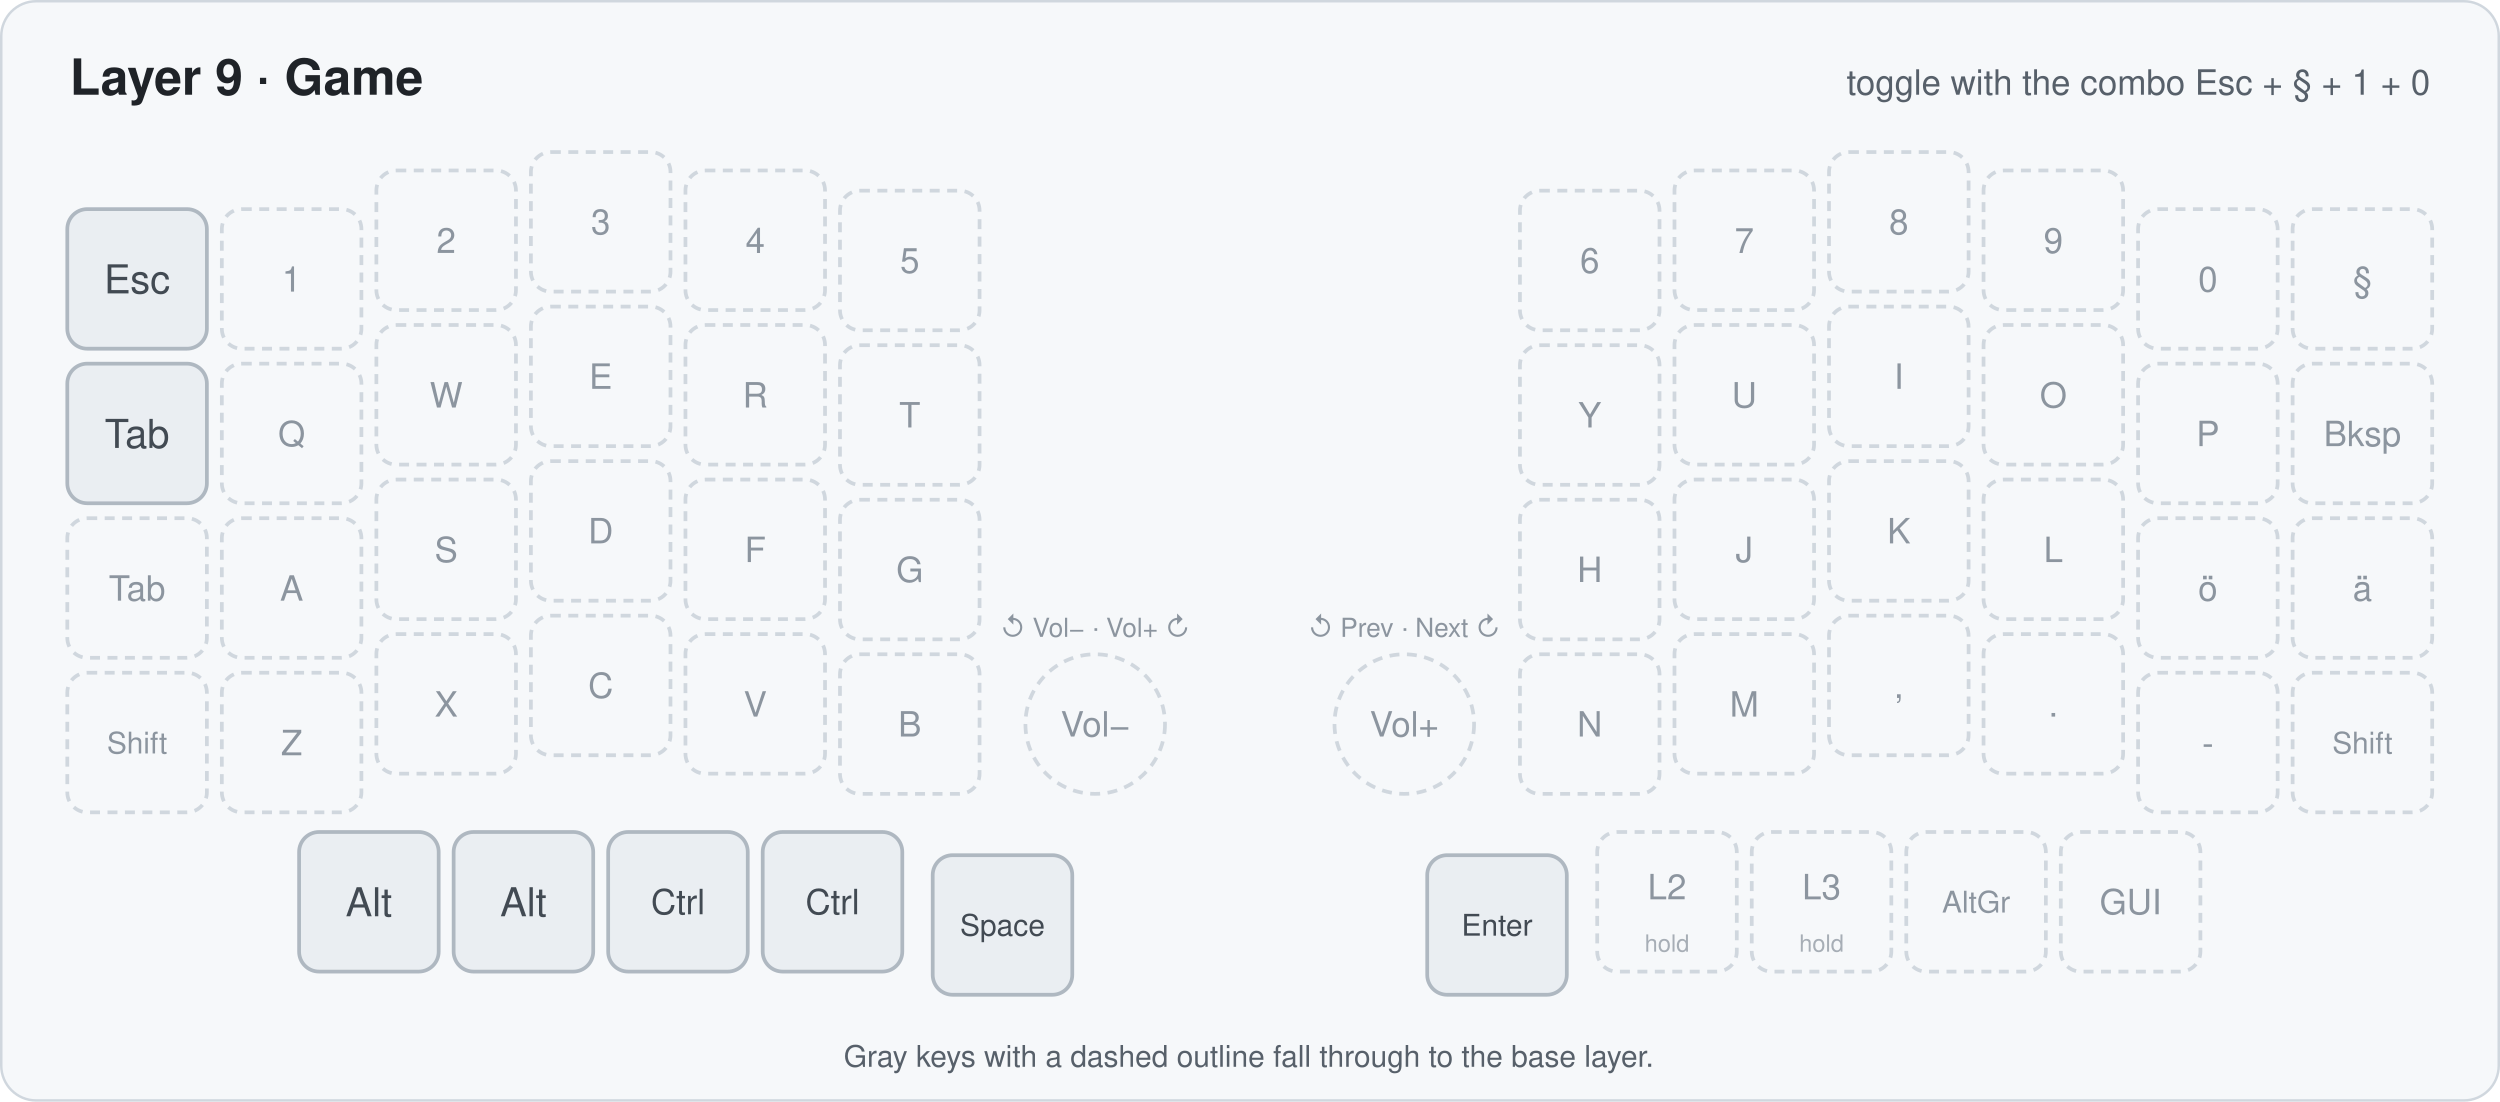
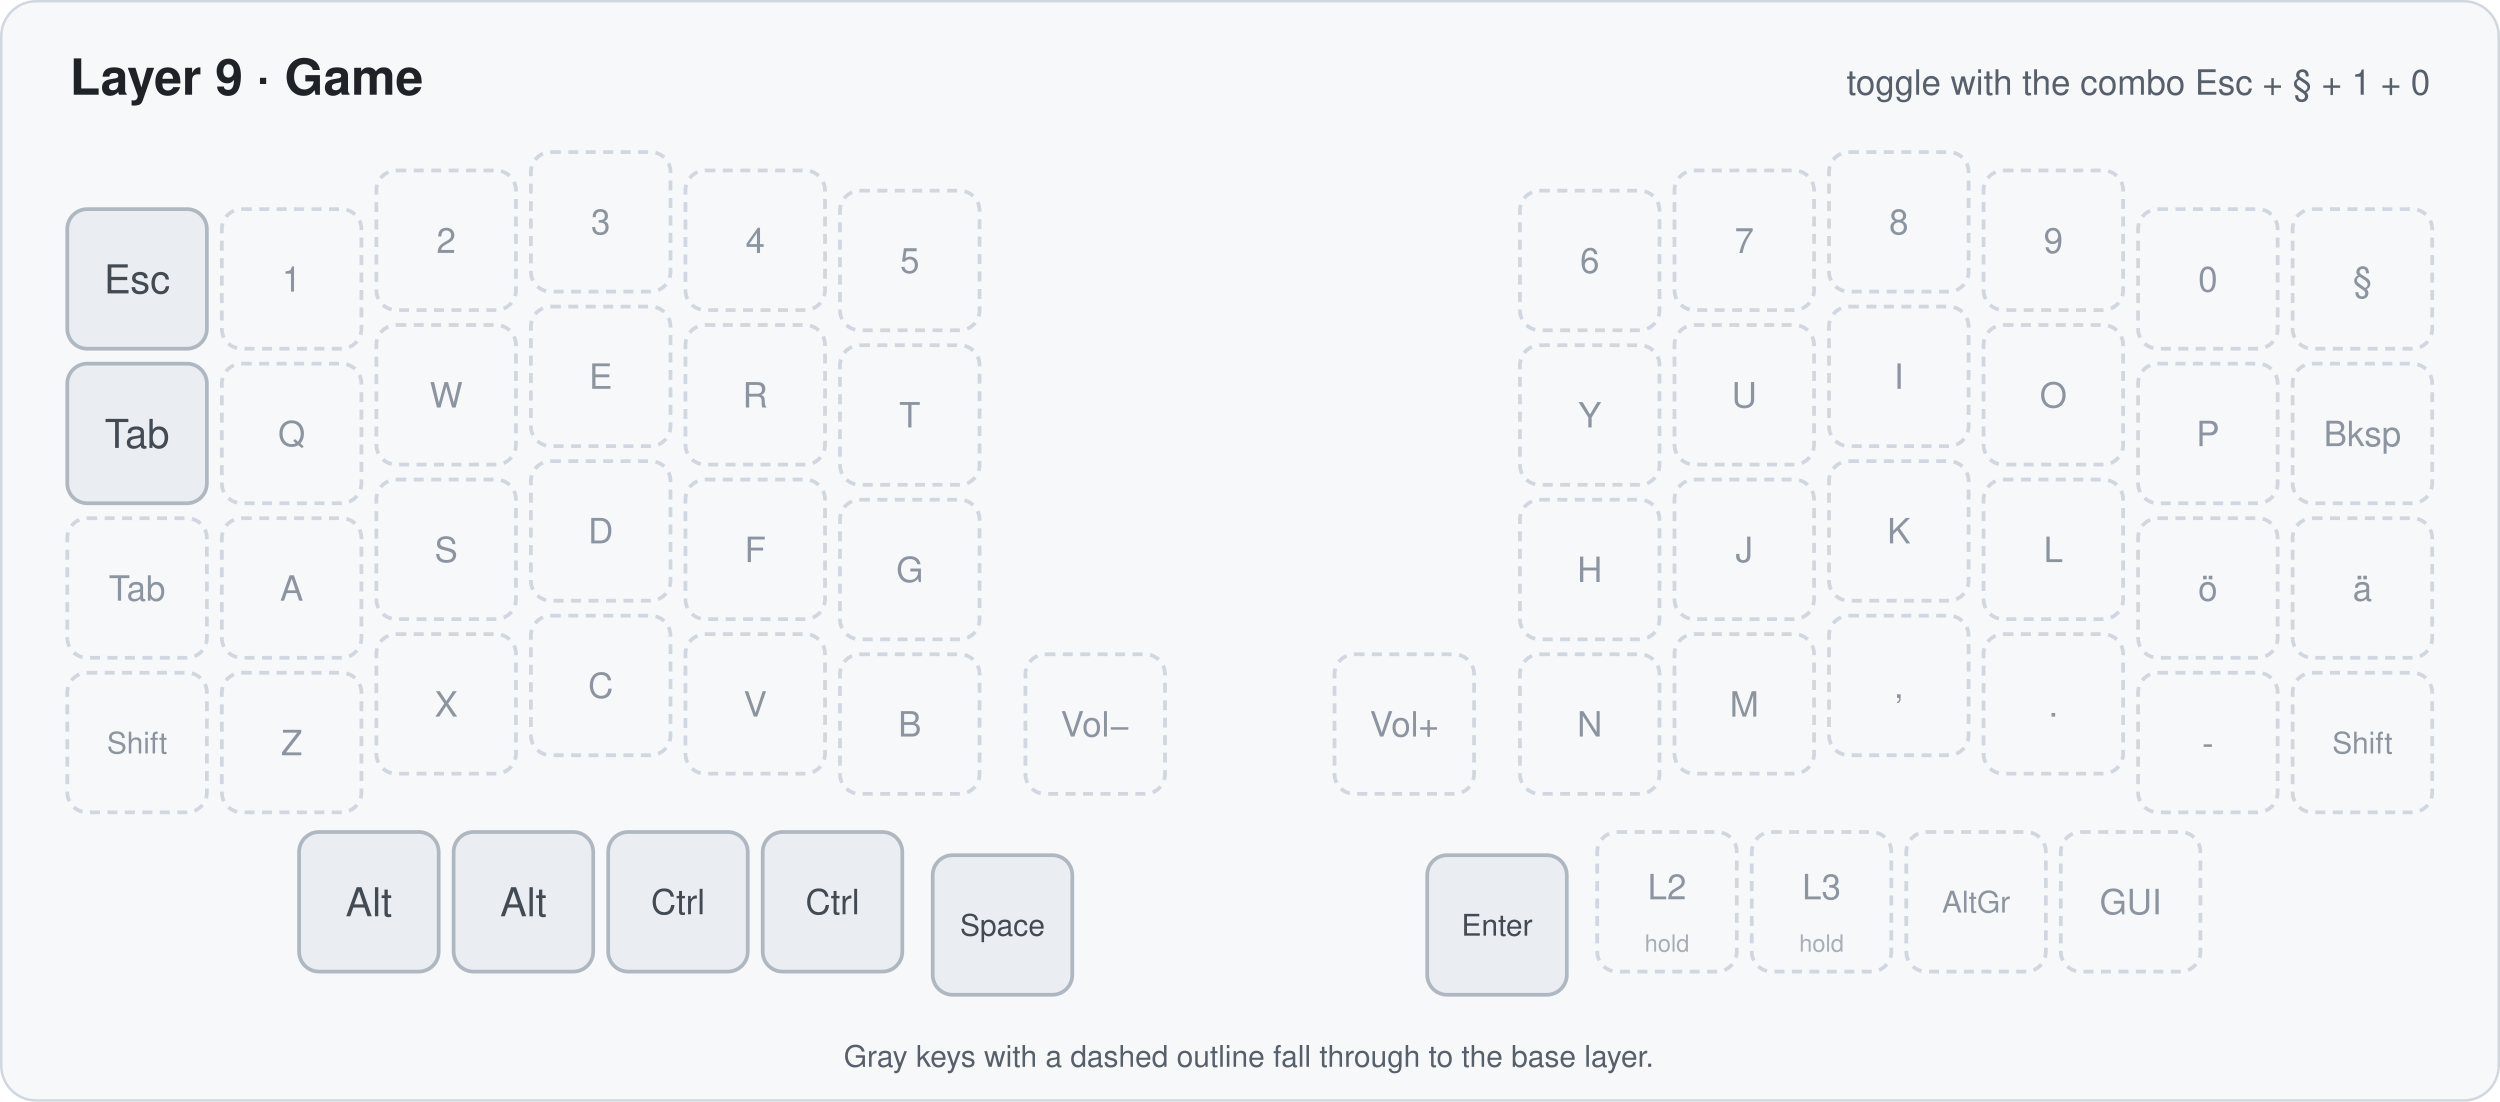
<svg xmlns="http://www.w3.org/2000/svg" viewBox="0 0 1003 442" width="1003" height="442" font-family="-apple-system, 'Segoe UI', Helvetica, Arial, sans-serif">
  <rect x="0.5" y="0.5" width="1002" height="441" rx="14" fill="#f6f8fa" stroke="#d0d7de" />
  <text x="28" y="38" font-size="20" font-weight="600" fill="#1f2328">Layer 9 · Game</text>
  <text x="975" y="38" font-size="14" fill="#57606a" text-anchor="end">toggle with the combo Esc + § + 1 + 0</text>
  <rect x="27.0" y="83.9" width="56" height="56.0" rx="8" fill="#eaeef2" stroke="#afb8c1" stroke-width="1.5" />
  <text x="55.0" y="117.7" font-size="16" font-weight="400" fill="#424a53" text-anchor="middle">Esc</text>
  <rect x="89.0" y="83.9" width="56" height="56.0" rx="8" fill="none" stroke="#d0d7de" stroke-width="1.5" stroke-dasharray="4 3" />
  <text x="117.0" y="117.0" font-size="14" font-weight="400" fill="#8c959f" text-anchor="middle">1</text>
  <rect x="151.0" y="68.4" width="56" height="56.0" rx="8" fill="none" stroke="#d0d7de" stroke-width="1.5" stroke-dasharray="4 3" />
  <text x="179.0" y="101.5" font-size="14" font-weight="400" fill="#8c959f" text-anchor="middle">2</text>
  <rect x="213.0" y="61.0" width="56" height="56.0" rx="8" fill="none" stroke="#d0d7de" stroke-width="1.5" stroke-dasharray="4 3" />
  <text x="241.0" y="94.0" font-size="14" font-weight="400" fill="#8c959f" text-anchor="middle">3</text>
  <rect x="275.0" y="68.4" width="56" height="56.0" rx="8" fill="none" stroke="#d0d7de" stroke-width="1.5" stroke-dasharray="4 3" />
  <text x="303.0" y="101.5" font-size="14" font-weight="400" fill="#8c959f" text-anchor="middle">4</text>
  <rect x="337.0" y="76.5" width="56" height="56.0" rx="8" fill="none" stroke="#d0d7de" stroke-width="1.5" stroke-dasharray="4 3" />
  <text x="365.0" y="109.5" font-size="14" font-weight="400" fill="#8c959f" text-anchor="middle">5</text>
  <rect x="27.0" y="145.9" width="56" height="56.0" rx="8" fill="#eaeef2" stroke="#afb8c1" stroke-width="1.5" />
  <text x="55.0" y="179.7" font-size="16" font-weight="400" fill="#424a53" text-anchor="middle">Tab</text>
  <rect x="89.0" y="145.9" width="56" height="56.0" rx="8" fill="none" stroke="#d0d7de" stroke-width="1.5" stroke-dasharray="4 3" />
  <text x="117.0" y="179.0" font-size="14" font-weight="400" fill="#8c959f" text-anchor="middle">Q</text>
  <rect x="151.0" y="130.4" width="56" height="56.0" rx="8" fill="none" stroke="#d0d7de" stroke-width="1.5" stroke-dasharray="4 3" />
  <text x="179.0" y="163.5" font-size="14" font-weight="400" fill="#8c959f" text-anchor="middle">W</text>
  <rect x="213.0" y="123.0" width="56" height="56.0" rx="8" fill="none" stroke="#d0d7de" stroke-width="1.5" stroke-dasharray="4 3" />
  <text x="241.0" y="156.0" font-size="14" font-weight="400" fill="#8c959f" text-anchor="middle">E</text>
  <rect x="275.0" y="130.4" width="56" height="56.0" rx="8" fill="none" stroke="#d0d7de" stroke-width="1.5" stroke-dasharray="4 3" />
  <text x="303.0" y="163.5" font-size="14" font-weight="400" fill="#8c959f" text-anchor="middle">R</text>
  <rect x="337.0" y="138.5" width="56" height="56.0" rx="8" fill="none" stroke="#d0d7de" stroke-width="1.5" stroke-dasharray="4 3" />
  <text x="365.0" y="171.5" font-size="14" font-weight="400" fill="#8c959f" text-anchor="middle">T</text>
  <rect x="27.0" y="207.9" width="56" height="56.0" rx="8" fill="none" stroke="#d0d7de" stroke-width="1.5" stroke-dasharray="4 3" />
  <text x="55.0" y="241.0" font-size="14" font-weight="400" fill="#8c959f" text-anchor="middle">Tab</text>
  <rect x="89.0" y="207.9" width="56" height="56.0" rx="8" fill="none" stroke="#d0d7de" stroke-width="1.5" stroke-dasharray="4 3" />
  <text x="117.0" y="241.0" font-size="14" font-weight="400" fill="#8c959f" text-anchor="middle">A</text>
  <rect x="151.0" y="192.4" width="56" height="56.0" rx="8" fill="none" stroke="#d0d7de" stroke-width="1.5" stroke-dasharray="4 3" />
  <text x="179.0" y="225.5" font-size="14" font-weight="400" fill="#8c959f" text-anchor="middle">S</text>
  <rect x="213.0" y="185.0" width="56" height="56.0" rx="8" fill="none" stroke="#d0d7de" stroke-width="1.5" stroke-dasharray="4 3" />
  <text x="241.0" y="218.0" font-size="14" font-weight="400" fill="#8c959f" text-anchor="middle">D</text>
  <rect x="275.0" y="192.4" width="56" height="56.0" rx="8" fill="none" stroke="#d0d7de" stroke-width="1.5" stroke-dasharray="4 3" />
  <text x="303.0" y="225.5" font-size="14" font-weight="400" fill="#8c959f" text-anchor="middle">F</text>
  <rect x="337.0" y="200.5" width="56" height="56.0" rx="8" fill="none" stroke="#d0d7de" stroke-width="1.5" stroke-dasharray="4 3" />
  <text x="365.0" y="233.5" font-size="14" font-weight="400" fill="#8c959f" text-anchor="middle">G</text>
  <rect x="27.0" y="269.9" width="56" height="56.0" rx="8" fill="none" stroke="#d0d7de" stroke-width="1.5" stroke-dasharray="4 3" />
  <text x="55.0" y="302.3" font-size="12" font-weight="400" fill="#8c959f" text-anchor="middle">Shift</text>
  <rect x="89.0" y="269.9" width="56" height="56.0" rx="8" fill="none" stroke="#d0d7de" stroke-width="1.5" stroke-dasharray="4 3" />
  <text x="117.0" y="303.0" font-size="14" font-weight="400" fill="#8c959f" text-anchor="middle">Z</text>
  <rect x="151.0" y="254.4" width="56" height="56.0" rx="8" fill="none" stroke="#d0d7de" stroke-width="1.5" stroke-dasharray="4 3" />
  <text x="179.0" y="287.5" font-size="14" font-weight="400" fill="#8c959f" text-anchor="middle">X</text>
  <rect x="213.0" y="247.0" width="56" height="56.0" rx="8" fill="none" stroke="#d0d7de" stroke-width="1.5" stroke-dasharray="4 3" />
  <text x="241.0" y="280.0" font-size="14" font-weight="400" fill="#8c959f" text-anchor="middle">C</text>
  <rect x="275.0" y="254.4" width="56" height="56.0" rx="8" fill="none" stroke="#d0d7de" stroke-width="1.5" stroke-dasharray="4 3" />
  <text x="303.0" y="287.5" font-size="14" font-weight="400" fill="#8c959f" text-anchor="middle">V</text>
  <rect x="337.0" y="262.5" width="56" height="56.0" rx="8" fill="none" stroke="#d0d7de" stroke-width="1.5" stroke-dasharray="4 3" />
  <text x="365.0" y="295.5" font-size="14" font-weight="400" fill="#8c959f" text-anchor="middle">B</text>
  <rect x="120.0" y="333.8" width="56" height="56.0" rx="8" fill="#eaeef2" stroke="#afb8c1" stroke-width="1.5" />
  <text x="148.0" y="367.6" font-size="16" font-weight="400" fill="#424a53" text-anchor="middle">Alt</text>
  <rect x="182.0" y="333.8" width="56" height="56.0" rx="8" fill="#eaeef2" stroke="#afb8c1" stroke-width="1.5" />
  <text x="210.0" y="367.6" font-size="16" font-weight="400" fill="#424a53" text-anchor="middle">Alt</text>
  <rect x="244.0" y="333.8" width="56" height="56.0" rx="8" fill="#eaeef2" stroke="#afb8c1" stroke-width="1.5" />
  <text x="272.0" y="366.8" font-size="14" font-weight="400" fill="#424a53" text-anchor="middle">Ctrl</text>
  <rect x="306.0" y="333.8" width="56" height="56.0" rx="8" fill="#eaeef2" stroke="#afb8c1" stroke-width="1.5" />
  <text x="334.0" y="366.8" font-size="14" font-weight="400" fill="#424a53" text-anchor="middle">Ctrl</text>
  <rect x="374.2" y="343.1" width="56" height="56.0" rx="8" fill="#eaeef2" stroke="#afb8c1" stroke-width="1.5" />
  <text x="402.2" y="375.4" font-size="12" font-weight="400" fill="#424a53" text-anchor="middle">Space</text>
-   <circle cx="439.4" cy="290.5" r="28.0" fill="none" stroke="#d0d7de" stroke-width="1.5" stroke-dasharray="4 3" />
+   <rect x="411.4" y="262.5" width="56" height="56.0" rx="8" fill="none" stroke="#d0d7de" stroke-width="1.5" stroke-dasharray="4 3" />
  <text x="439.4" y="295.5" font-size="14" font-weight="400" fill="#8c959f" text-anchor="middle">Vol−</text>
  <rect x="919.8" y="83.9" width="56" height="56.0" rx="8" fill="none" stroke="#d0d7de" stroke-width="1.5" stroke-dasharray="4 3" />
  <text x="947.8" y="117.0" font-size="14" font-weight="400" fill="#8c959f" text-anchor="middle">§</text>
  <rect x="857.8" y="83.9" width="56" height="56.0" rx="8" fill="none" stroke="#d0d7de" stroke-width="1.5" stroke-dasharray="4 3" />
  <text x="885.8" y="117.0" font-size="14" font-weight="400" fill="#8c959f" text-anchor="middle">0</text>
  <rect x="795.8" y="68.4" width="56" height="56.0" rx="8" fill="none" stroke="#d0d7de" stroke-width="1.5" stroke-dasharray="4 3" />
  <text x="823.8" y="101.5" font-size="14" font-weight="400" fill="#8c959f" text-anchor="middle">9</text>
  <rect x="733.8" y="61.0" width="56" height="56.0" rx="8" fill="none" stroke="#d0d7de" stroke-width="1.5" stroke-dasharray="4 3" />
  <text x="761.8" y="94.0" font-size="14" font-weight="400" fill="#8c959f" text-anchor="middle">8</text>
  <rect x="671.8" y="68.4" width="56" height="56.0" rx="8" fill="none" stroke="#d0d7de" stroke-width="1.5" stroke-dasharray="4 3" />
  <text x="699.8" y="101.5" font-size="14" font-weight="400" fill="#8c959f" text-anchor="middle">7</text>
  <rect x="609.8" y="76.5" width="56" height="56.0" rx="8" fill="none" stroke="#d0d7de" stroke-width="1.5" stroke-dasharray="4 3" />
  <text x="637.8" y="109.5" font-size="14" font-weight="400" fill="#8c959f" text-anchor="middle">6</text>
  <rect x="919.8" y="145.9" width="56" height="56.0" rx="8" fill="none" stroke="#d0d7de" stroke-width="1.5" stroke-dasharray="4 3" />
  <text x="947.8" y="179.0" font-size="14" font-weight="400" fill="#8c959f" text-anchor="middle">Bksp</text>
  <rect x="857.8" y="145.9" width="56" height="56.0" rx="8" fill="none" stroke="#d0d7de" stroke-width="1.5" stroke-dasharray="4 3" />
  <text x="885.8" y="179.0" font-size="14" font-weight="400" fill="#8c959f" text-anchor="middle">P</text>
  <rect x="795.8" y="130.4" width="56" height="56.0" rx="8" fill="none" stroke="#d0d7de" stroke-width="1.5" stroke-dasharray="4 3" />
  <text x="823.8" y="163.5" font-size="14" font-weight="400" fill="#8c959f" text-anchor="middle">O</text>
  <rect x="733.8" y="123.0" width="56" height="56.0" rx="8" fill="none" stroke="#d0d7de" stroke-width="1.5" stroke-dasharray="4 3" />
  <text x="761.8" y="156.0" font-size="14" font-weight="400" fill="#8c959f" text-anchor="middle">I</text>
  <rect x="671.8" y="130.4" width="56" height="56.0" rx="8" fill="none" stroke="#d0d7de" stroke-width="1.5" stroke-dasharray="4 3" />
  <text x="699.8" y="163.5" font-size="14" font-weight="400" fill="#8c959f" text-anchor="middle">U</text>
  <rect x="609.8" y="138.5" width="56" height="56.0" rx="8" fill="none" stroke="#d0d7de" stroke-width="1.5" stroke-dasharray="4 3" />
  <text x="637.8" y="171.5" font-size="14" font-weight="400" fill="#8c959f" text-anchor="middle">Y</text>
  <rect x="919.8" y="207.9" width="56" height="56.0" rx="8" fill="none" stroke="#d0d7de" stroke-width="1.5" stroke-dasharray="4 3" />
  <text x="947.8" y="241.0" font-size="14" font-weight="400" fill="#8c959f" text-anchor="middle">ä</text>
  <rect x="857.8" y="207.9" width="56" height="56.0" rx="8" fill="none" stroke="#d0d7de" stroke-width="1.5" stroke-dasharray="4 3" />
  <text x="885.8" y="241.0" font-size="14" font-weight="400" fill="#8c959f" text-anchor="middle">ö</text>
  <rect x="795.8" y="192.4" width="56" height="56.0" rx="8" fill="none" stroke="#d0d7de" stroke-width="1.5" stroke-dasharray="4 3" />
  <text x="823.8" y="225.5" font-size="14" font-weight="400" fill="#8c959f" text-anchor="middle">L</text>
  <rect x="733.8" y="185.0" width="56" height="56.0" rx="8" fill="none" stroke="#d0d7de" stroke-width="1.5" stroke-dasharray="4 3" />
  <text x="761.8" y="218.0" font-size="14" font-weight="400" fill="#8c959f" text-anchor="middle">K</text>
  <rect x="671.8" y="192.4" width="56" height="56.0" rx="8" fill="none" stroke="#d0d7de" stroke-width="1.5" stroke-dasharray="4 3" />
  <text x="699.8" y="225.5" font-size="14" font-weight="400" fill="#8c959f" text-anchor="middle">J</text>
  <rect x="609.8" y="200.5" width="56" height="56.0" rx="8" fill="none" stroke="#d0d7de" stroke-width="1.5" stroke-dasharray="4 3" />
  <text x="637.8" y="233.5" font-size="14" font-weight="400" fill="#8c959f" text-anchor="middle">H</text>
  <rect x="919.8" y="269.9" width="56" height="56.0" rx="8" fill="none" stroke="#d0d7de" stroke-width="1.5" stroke-dasharray="4 3" />
  <text x="947.8" y="302.3" font-size="12" font-weight="400" fill="#8c959f" text-anchor="middle">Shift</text>
  <rect x="857.8" y="269.9" width="56" height="56.0" rx="8" fill="none" stroke="#d0d7de" stroke-width="1.5" stroke-dasharray="4 3" />
  <text x="885.8" y="303.0" font-size="14" font-weight="400" fill="#8c959f" text-anchor="middle">-</text>
  <rect x="795.8" y="254.4" width="56" height="56.0" rx="8" fill="none" stroke="#d0d7de" stroke-width="1.5" stroke-dasharray="4 3" />
  <text x="823.8" y="287.5" font-size="14" font-weight="400" fill="#8c959f" text-anchor="middle">.</text>
  <rect x="733.8" y="247.0" width="56" height="56.0" rx="8" fill="none" stroke="#d0d7de" stroke-width="1.5" stroke-dasharray="4 3" />
  <text x="761.8" y="280.0" font-size="14" font-weight="400" fill="#8c959f" text-anchor="middle">,</text>
  <rect x="671.8" y="254.4" width="56" height="56.0" rx="8" fill="none" stroke="#d0d7de" stroke-width="1.5" stroke-dasharray="4 3" />
  <text x="699.8" y="287.5" font-size="14" font-weight="400" fill="#8c959f" text-anchor="middle">M</text>
  <rect x="609.8" y="262.5" width="56" height="56.0" rx="8" fill="none" stroke="#d0d7de" stroke-width="1.5" stroke-dasharray="4 3" />
  <text x="637.8" y="295.5" font-size="14" font-weight="400" fill="#8c959f" text-anchor="middle">N</text>
  <rect x="826.8" y="333.8" width="56" height="56.0" rx="8" fill="none" stroke="#d0d7de" stroke-width="1.5" stroke-dasharray="4 3" />
  <text x="854.8" y="366.8" font-size="14" font-weight="400" fill="#8c959f" text-anchor="middle">GUI</text>
  <rect x="764.8" y="333.8" width="56" height="56.0" rx="8" fill="none" stroke="#d0d7de" stroke-width="1.5" stroke-dasharray="4 3" />
  <text x="792.8" y="366.1" font-size="12" font-weight="400" fill="#8c959f" text-anchor="middle">AltGr</text>
  <rect x="702.8" y="333.8" width="56" height="56.0" rx="8" fill="none" stroke="#d0d7de" stroke-width="1.5" stroke-dasharray="4 3" />
  <text x="730.8" y="360.8" font-size="14" font-weight="400" fill="#8c959f" text-anchor="middle">L3</text>
  <text x="730.8" y="381.8" font-size="9.5" fill="#8c959f" opacity="0.75" text-anchor="middle">hold</text>
  <rect x="640.8" y="333.8" width="56" height="56.0" rx="8" fill="none" stroke="#d0d7de" stroke-width="1.5" stroke-dasharray="4 3" />
  <text x="668.8" y="360.8" font-size="14" font-weight="400" fill="#8c959f" text-anchor="middle">L2</text>
  <text x="668.8" y="381.8" font-size="9.5" fill="#8c959f" opacity="0.75" text-anchor="middle">hold</text>
  <rect x="572.6" y="343.1" width="56" height="56.0" rx="8" fill="#eaeef2" stroke="#afb8c1" stroke-width="1.5" />
  <text x="600.6" y="375.4" font-size="12" font-weight="400" fill="#424a53" text-anchor="middle">Enter</text>
-   <circle cx="563.4" cy="290.5" r="28.0" fill="none" stroke="#d0d7de" stroke-width="1.5" stroke-dasharray="4 3" />
+   <rect x="535.4" y="262.5" width="56" height="56.0" rx="8" fill="none" stroke="#d0d7de" stroke-width="1.5" stroke-dasharray="4 3" />
  <text x="563.4" y="295.5" font-size="14" font-weight="400" fill="#8c959f" text-anchor="middle">Vol+</text>
-   <text x="439.4" y="255.5" font-size="10.5" fill="#8c959f" text-anchor="middle">↺ Vol− · Vol+ ↻</text>
-   <text x="563.4" y="255.5" font-size="10.5" fill="#8c959f" text-anchor="middle">↺ Prev · Next ↻</text>
  <text x="501" y="428" font-size="12" fill="#57606a" text-anchor="middle">Gray keys with a dashed outline fall through to the base layer.</text>
</svg>
